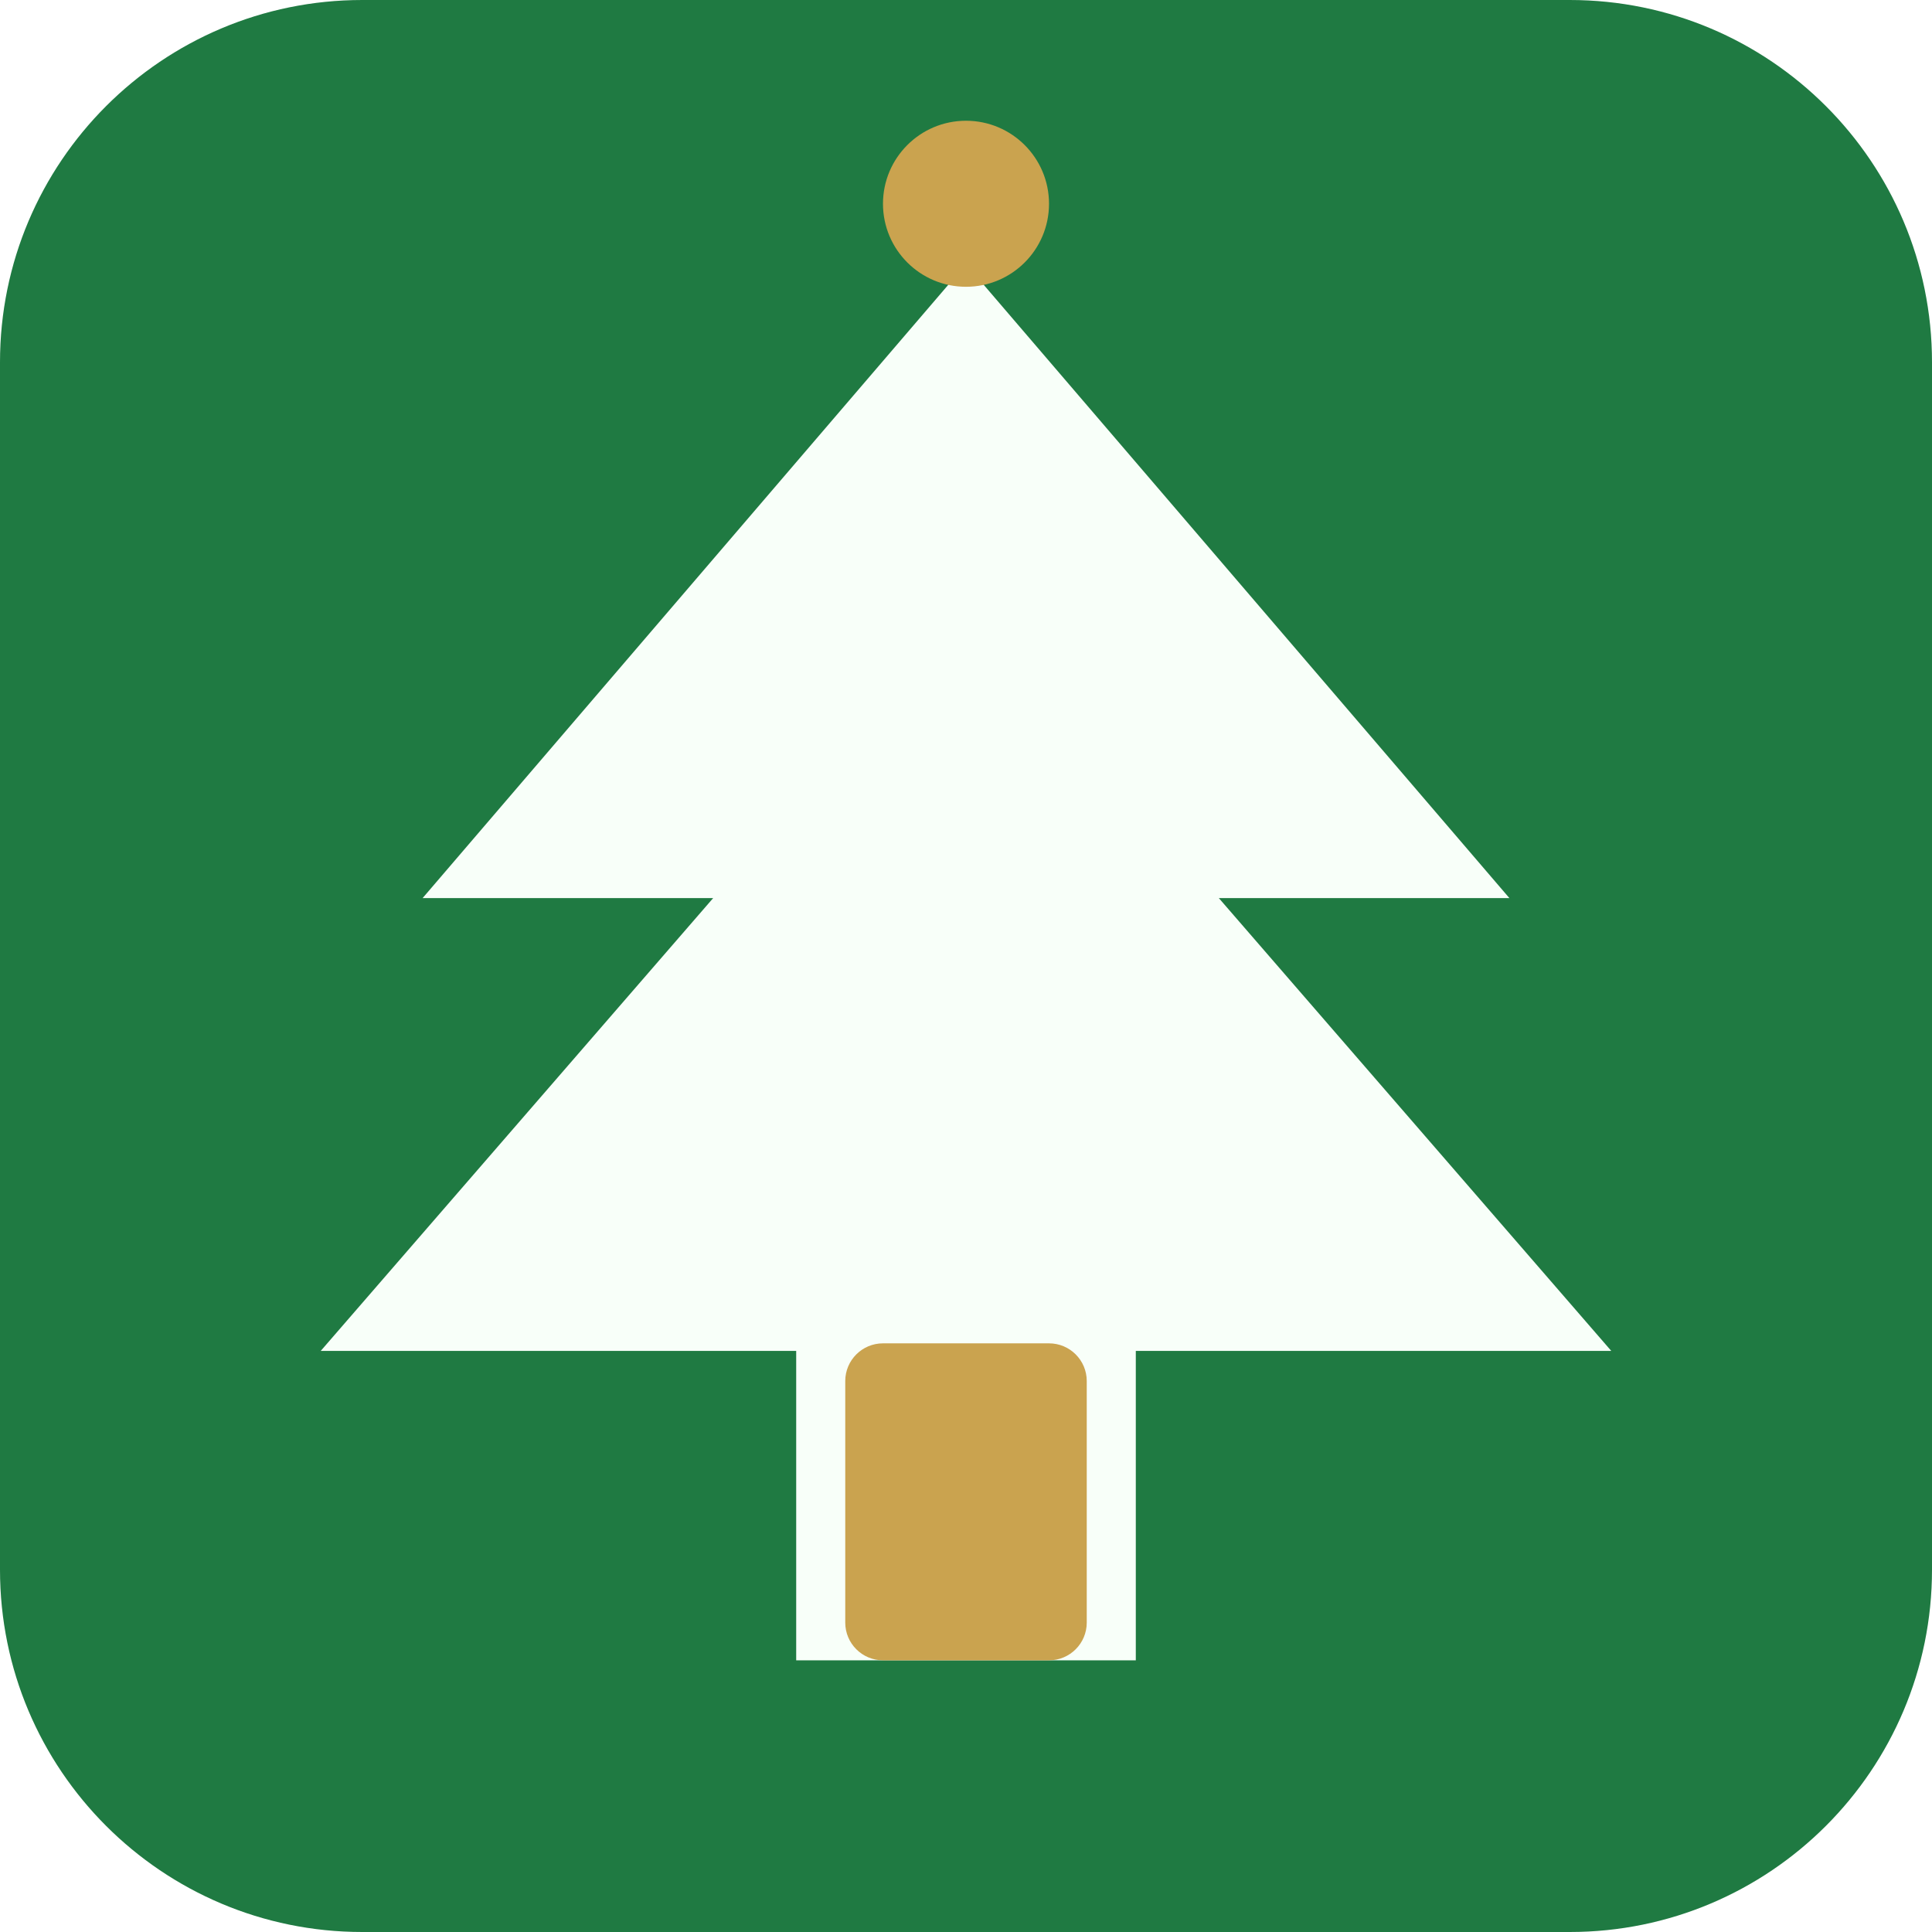
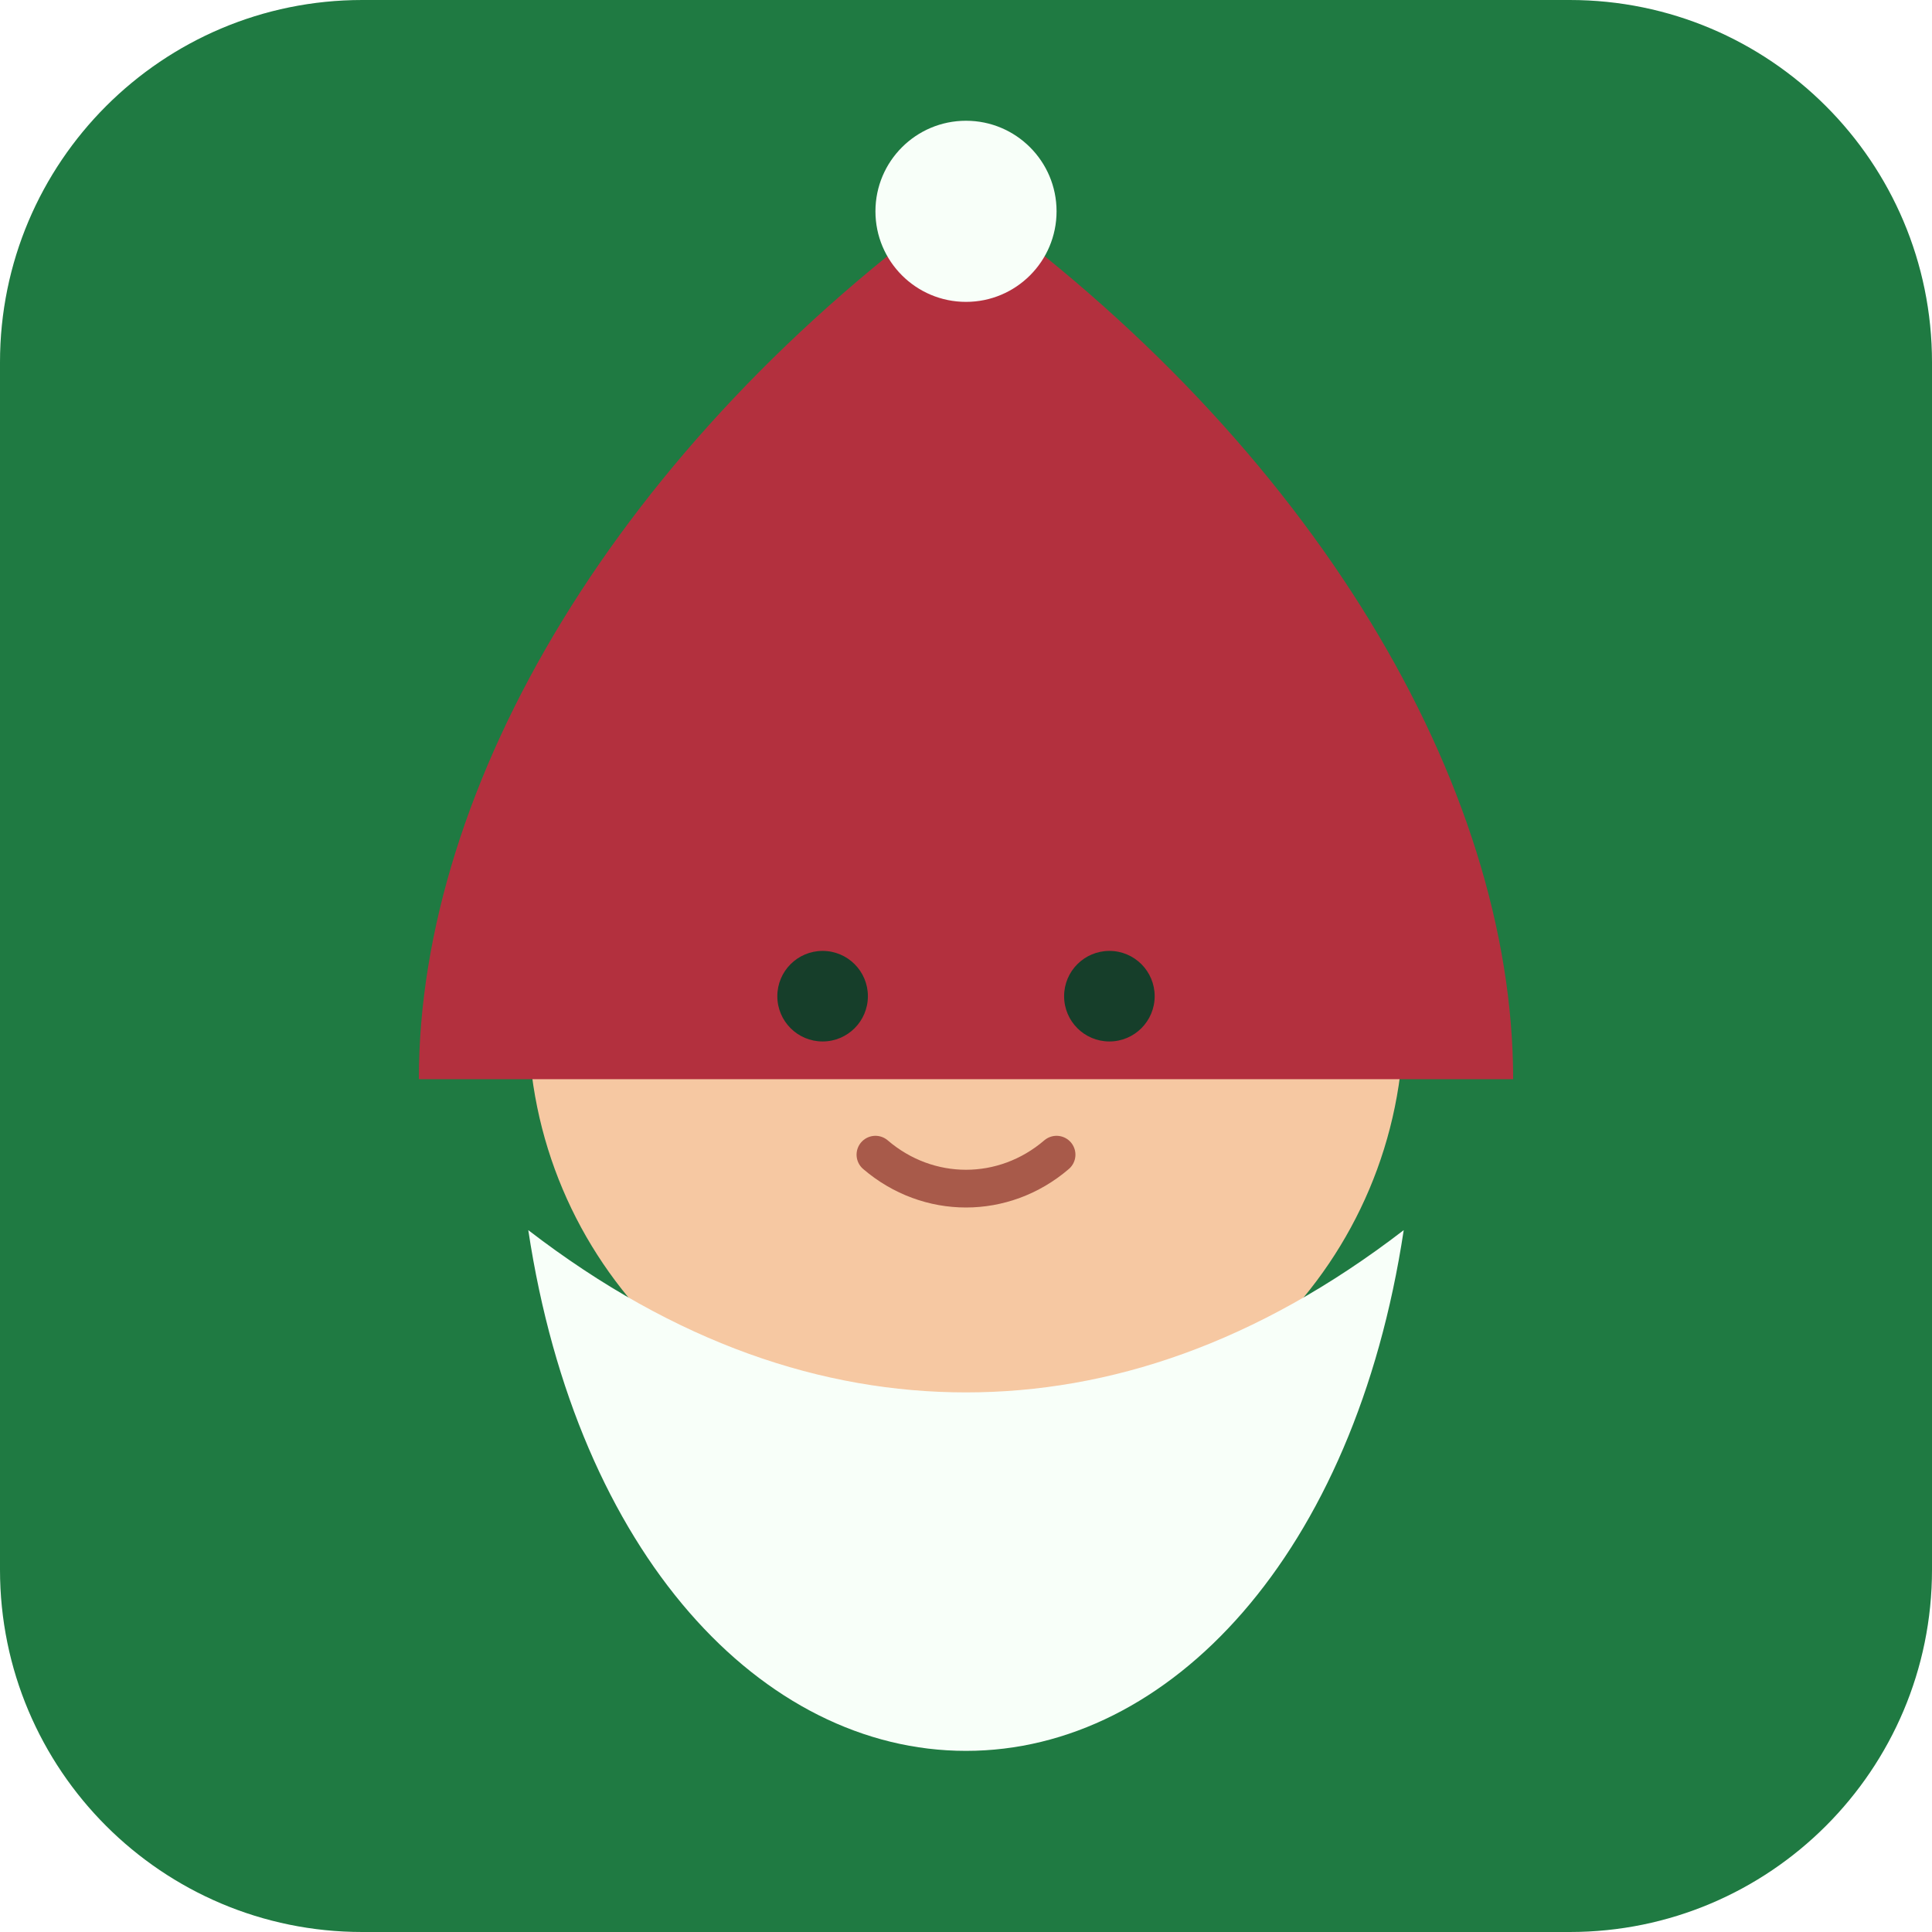
<svg xmlns="http://www.w3.org/2000/svg" viewBox="0 0 512 512">
  <rect width="512" height="512" rx="96" fill="#1f7a42" />
-   <path d="M256 70 112 238h77L85 358h126v82h90v-82h126L323 238h77L256 70Z" fill="#f8fff9" />
-   <rect x="224" y="356" width="64" height="84" rx="10" fill="#caa34f" />
-   <circle cx="256" cy="54" r="22" fill="#caa34f" />
+   <circle cx="256" cy="270" r="116" fill="#f6c8a2" />
+   <path d="M256 52c-92 66-145 156-145 234h290C401 208 348 118 256 52Z" fill="#b3303e" />
+   <circle cx="256" cy="56" r="24" fill="#f8fff9" />
+   <path d="M140 326c13 86 62 138 116 138s103-52 116-138c-39 30-78 43-116 43s-77-13-116-43Z" fill="#f8fff9" />
+   <circle cx="218" cy="264" r="12" fill="#163e2a" />
+   <circle cx="294" cy="264" r="12" fill="#163e2a" />
+   <path d="M232 306c14 12 34 12 48 0" fill="none" stroke="#a85a4a" stroke-linecap="round" stroke-width="10" />
</svg>
